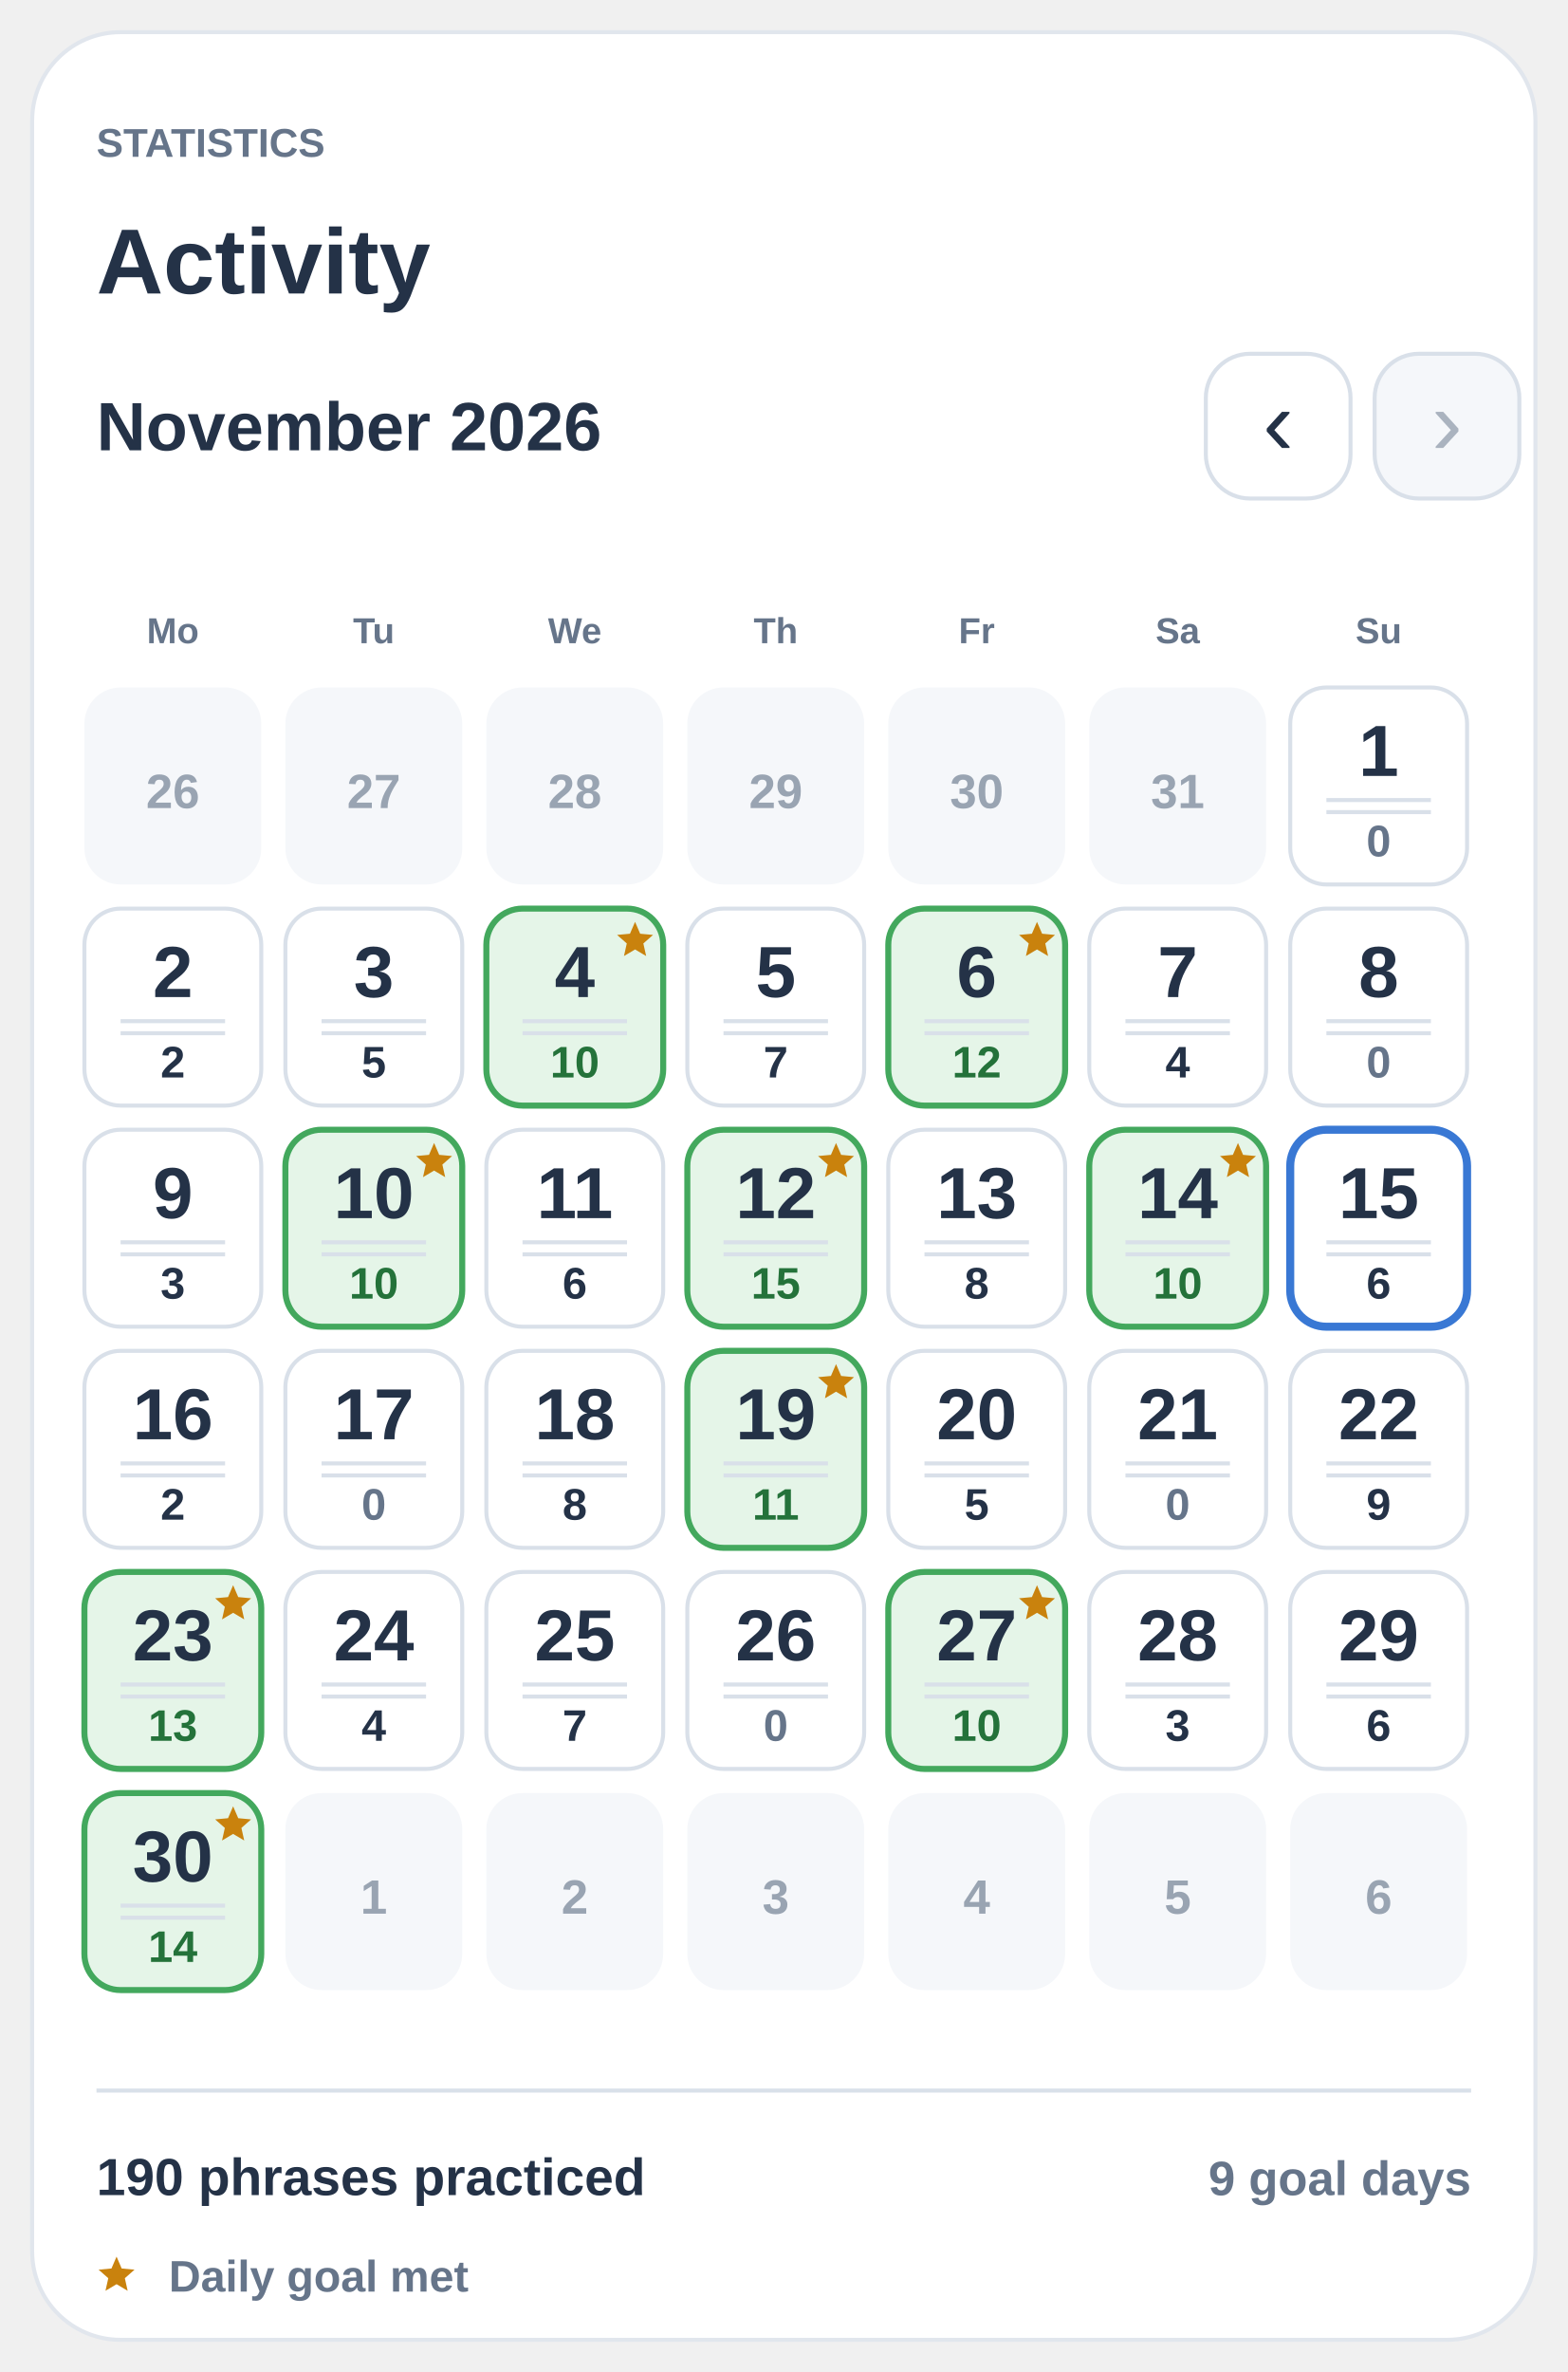
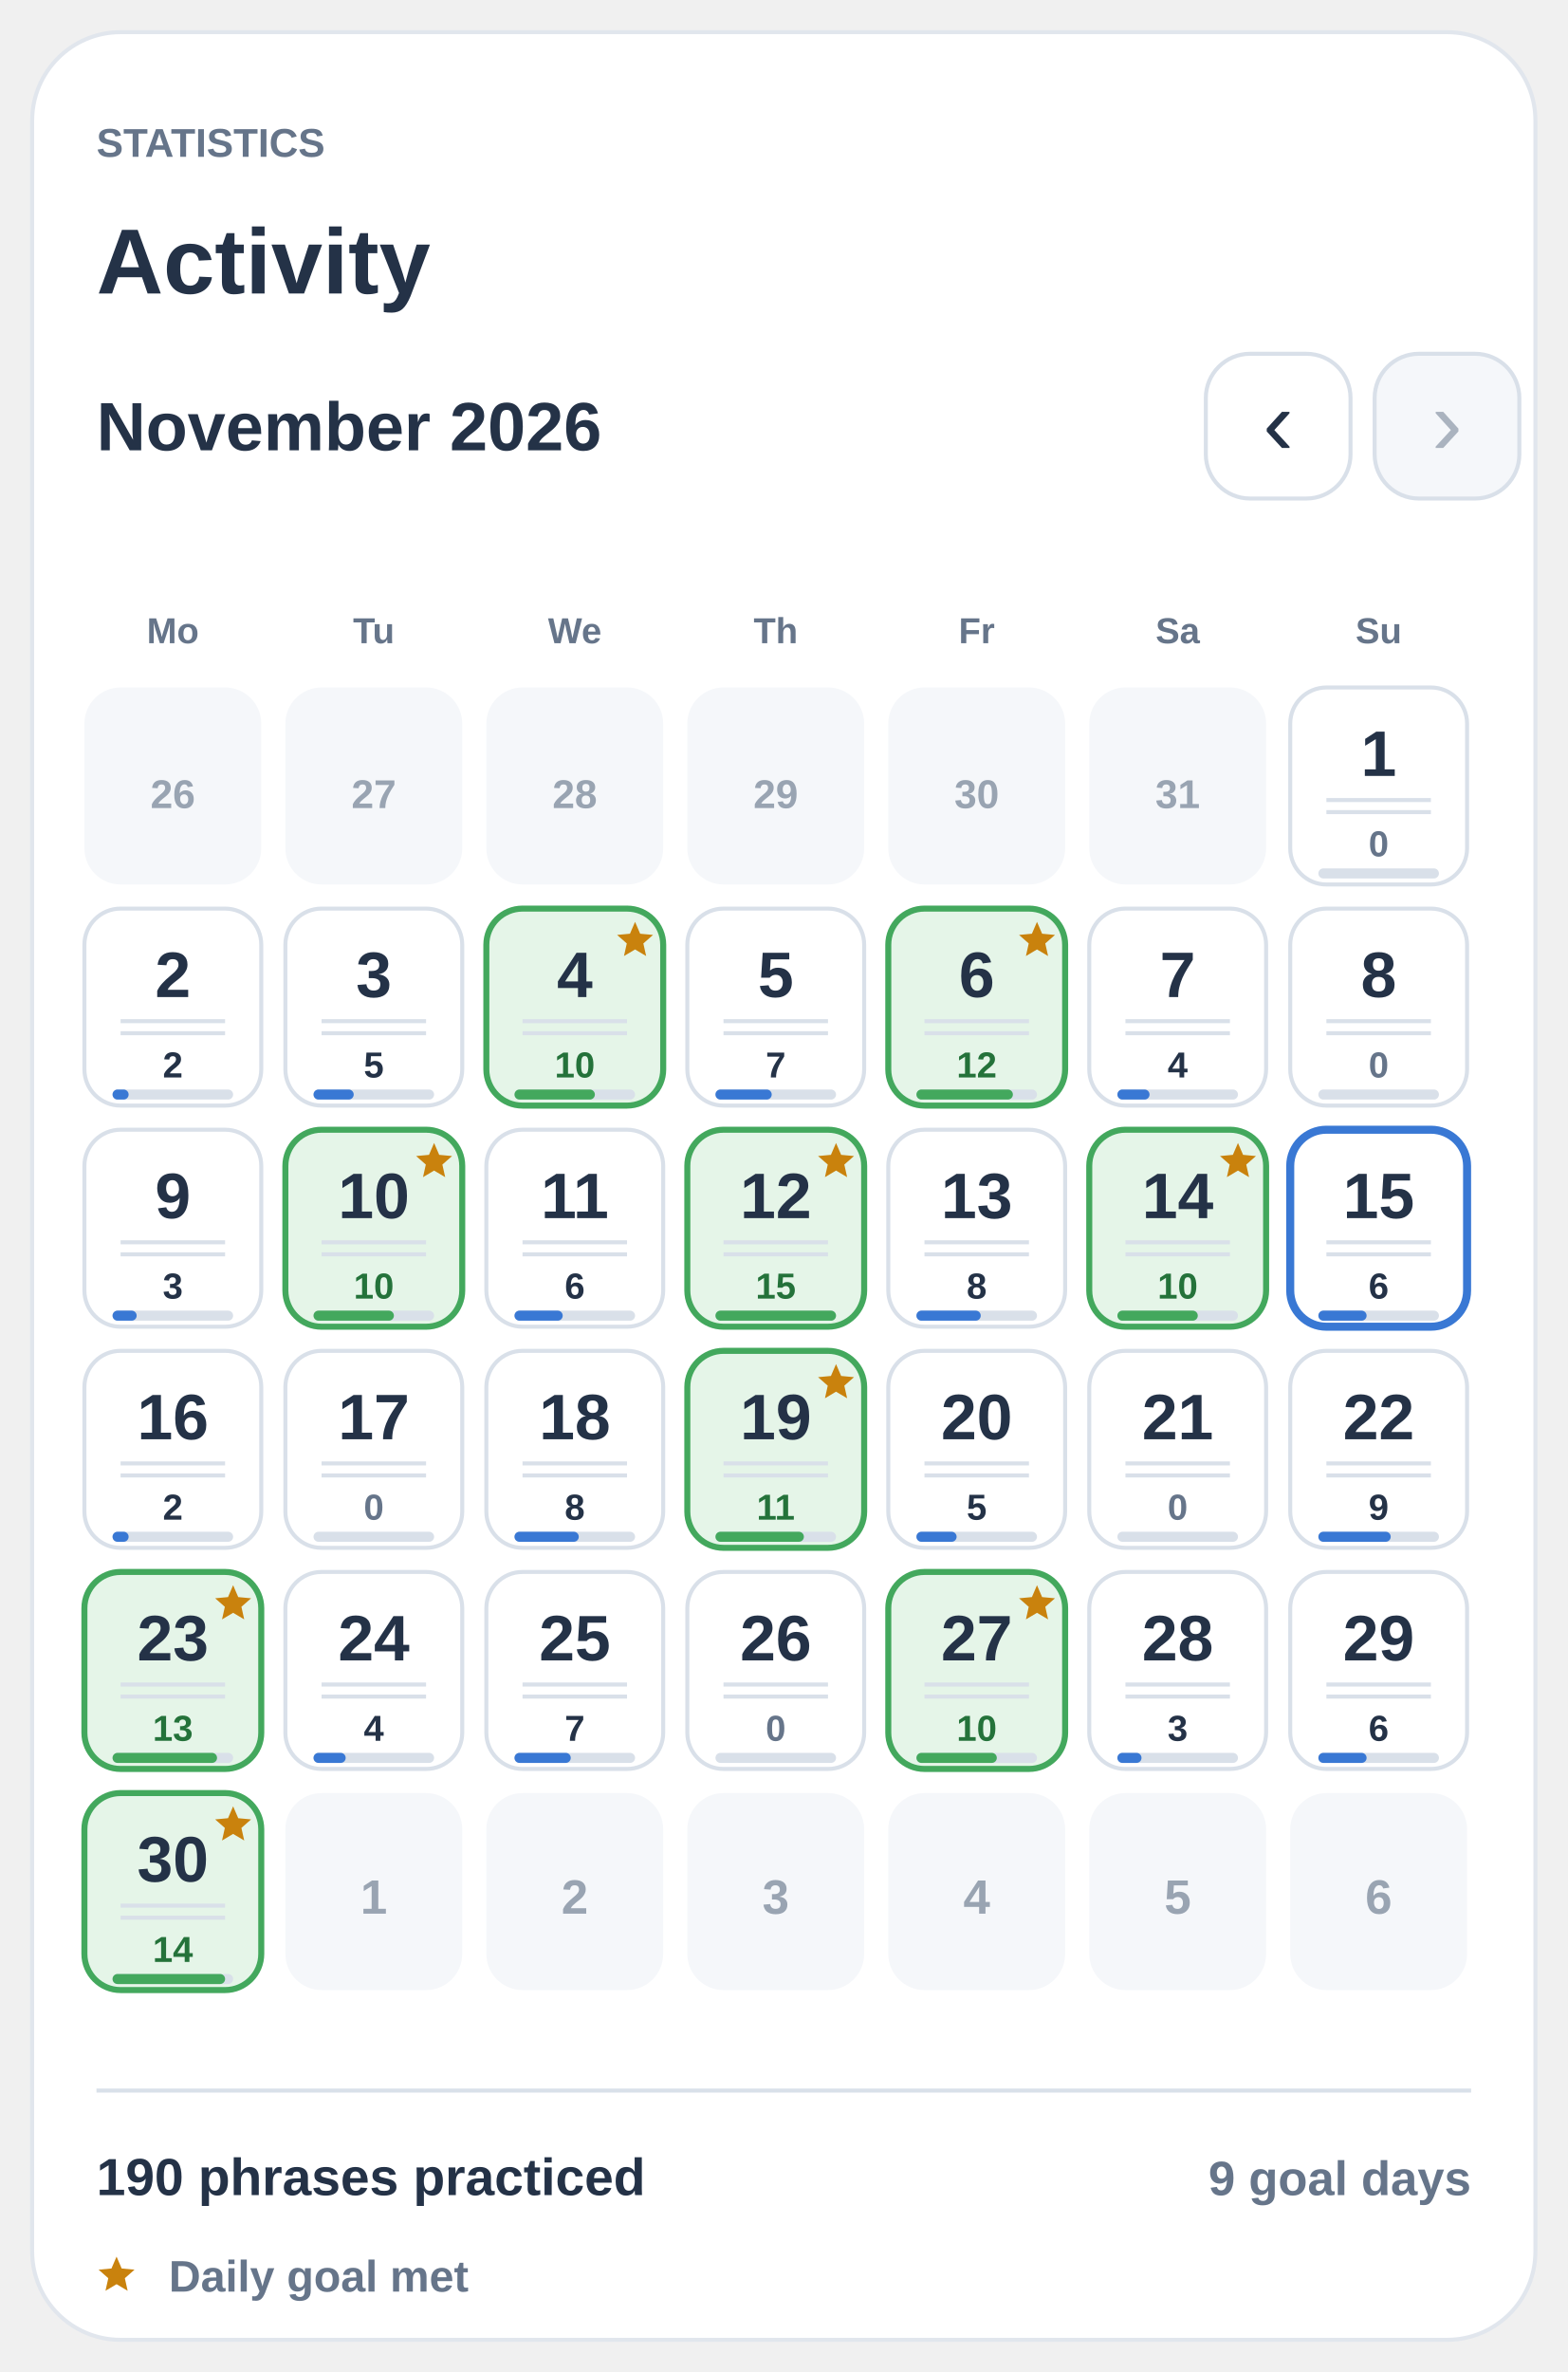
<svg xmlns="http://www.w3.org/2000/svg" viewBox="0 0 390 590" role="img" aria-labelledby="title description">
  <rect x="8" y="8" width="374" height="574" rx="22" fill="#ffffff" stroke="#e1e6ed" />
  <text x="24" y="39" fill="#66758a" font-family="Arial,sans-serif" font-size="10" font-weight="700" text-anchor="start">STATISTICS</text>
  <text x="24" y="73" fill="#243247" font-family="Arial,sans-serif" font-size="23" font-weight="700" text-anchor="start">Activity</text>
  <text x="24" y="112" fill="#243247" font-family="Arial,sans-serif" font-size="17" font-weight="700" text-anchor="start">November 2026</text>
  <g role="group" aria-label="Month navigation">
    <rect x="300" y="88" width="36" height="36" rx="11" fill="#ffffff" stroke="#d9e0e9" />
    <text x="318" y="113" fill="#243247" font-family="Arial,sans-serif" font-size="23" font-weight="400" text-anchor="middle">‹</text>
    <rect x="342" y="88" width="36" height="36" rx="11" fill="#f5f7fa" stroke="#d9e0e9" />
    <text x="360" y="113" fill="#aab3bf" font-family="Arial,sans-serif" font-size="23" font-weight="400" text-anchor="middle">›</text>
  </g>
  <g role="grid" aria-label="November 2026 practice activity">
    <text x="43" y="160" fill="#66758a" font-family="Arial,sans-serif" font-size="9" font-weight="700" text-anchor="middle">Mo</text>
    <text x="93" y="160" fill="#66758a" font-family="Arial,sans-serif" font-size="9" font-weight="700" text-anchor="middle">Tu</text>
    <text x="143" y="160" fill="#66758a" font-family="Arial,sans-serif" font-size="9" font-weight="700" text-anchor="middle">We</text>
    <text x="193" y="160" fill="#66758a" font-family="Arial,sans-serif" font-size="9" font-weight="700" text-anchor="middle">Th</text>
    <text x="243" y="160" fill="#66758a" font-family="Arial,sans-serif" font-size="9" font-weight="700" text-anchor="middle">Fr</text>
    <text x="293" y="160" fill="#66758a" font-family="Arial,sans-serif" font-size="9" font-weight="700" text-anchor="middle">Sa</text>
    <text x="343" y="160" fill="#66758a" font-family="Arial,sans-serif" font-size="9" font-weight="700" text-anchor="middle">Su</text>
    <rect x="21" y="171" width="44" height="49" rx="9" fill="#f5f7fa" />
-     <text x="43" y="201" fill="#99a4b2" font-family="Arial,sans-serif" font-size="12" font-weight="600" text-anchor="middle">26</text>
+     <text x="43" y="201" fill="#99a4b2" font-family="Arial,sans-serif" font-size="10" font-weight="600" text-anchor="middle">26</text>
    <rect x="71" y="171" width="44" height="49" rx="9" fill="#f5f7fa" />
-     <text x="93" y="201" fill="#99a4b2" font-family="Arial,sans-serif" font-size="12" font-weight="600" text-anchor="middle">27</text>
+     <text x="93" y="201" fill="#99a4b2" font-family="Arial,sans-serif" font-size="10" font-weight="600" text-anchor="middle">27</text>
    <rect x="121" y="171" width="44" height="49" rx="9" fill="#f5f7fa" />
-     <text x="143" y="201" fill="#99a4b2" font-family="Arial,sans-serif" font-size="12" font-weight="600" text-anchor="middle">28</text>
+     <text x="143" y="201" fill="#99a4b2" font-family="Arial,sans-serif" font-size="10" font-weight="600" text-anchor="middle">28</text>
    <rect x="171" y="171" width="44" height="49" rx="9" fill="#f5f7fa" />
-     <text x="193" y="201" fill="#99a4b2" font-family="Arial,sans-serif" font-size="12" font-weight="600" text-anchor="middle">29</text>
+     <text x="193" y="201" fill="#99a4b2" font-family="Arial,sans-serif" font-size="10" font-weight="600" text-anchor="middle">29</text>
    <rect x="221" y="171" width="44" height="49" rx="9" fill="#f5f7fa" />
-     <text x="243" y="201" fill="#99a4b2" font-family="Arial,sans-serif" font-size="12" font-weight="600" text-anchor="middle">30</text>
+     <text x="243" y="201" fill="#99a4b2" font-family="Arial,sans-serif" font-size="10" font-weight="600" text-anchor="middle">30</text>
    <rect x="271" y="171" width="44" height="49" rx="9" fill="#f5f7fa" />
-     <text x="293" y="201" fill="#99a4b2" font-family="Arial,sans-serif" font-size="12" font-weight="600" text-anchor="middle">31</text>
+     <text x="293" y="201" fill="#99a4b2" font-family="Arial,sans-serif" font-size="10" font-weight="600" text-anchor="middle">31</text>
    <g role="gridcell" aria-label="November 1: 0 phrases">
      <rect x="321" y="171" width="44" height="49" rx="9" fill="#ffffff" stroke="#d9e0e9" stroke-width="1" />
-       <text x="343" y="193" fill="#243247" font-family="Arial,sans-serif" font-size="18" font-weight="700" text-anchor="middle">1</text>
+       <text x="343" y="193" fill="#243247" font-family="Arial,sans-serif" font-size="16" font-weight="700" text-anchor="middle">1</text>
      <path d="M330 199H356M330 202H356" stroke="#d9e0e9" />
-       <text x="343" y="213" fill="#66758a" font-family="Arial,sans-serif" font-size="11" font-weight="600" text-anchor="middle">0</text>
+       <text x="343" y="213" fill="#66758a" font-family="Arial,sans-serif" font-size="9" font-weight="600" text-anchor="middle">0</text>
+       <rect x="328" y="216" width="30" height="2.5" rx="1.25" fill="#d9e0e9" />
+       <rect x="328" y="216" width="0.0" height="2.5" rx="1.25" fill="#3978d4" />
    </g>
    <g role="gridcell" aria-label="November 2: 2 phrases">
      <rect x="21" y="226" width="44" height="49" rx="9" fill="#ffffff" stroke="#d9e0e9" stroke-width="1" />
-       <text x="43" y="248" fill="#243247" font-family="Arial,sans-serif" font-size="18" font-weight="700" text-anchor="middle">2</text>
+       <text x="43" y="248" fill="#243247" font-family="Arial,sans-serif" font-size="16" font-weight="700" text-anchor="middle">2</text>
      <path d="M30 254H56M30 257H56" stroke="#d9e0e9" />
-       <text x="43" y="268" fill="#243247" font-family="Arial,sans-serif" font-size="11" font-weight="600" text-anchor="middle">2</text>
+       <text x="43" y="268" fill="#243247" font-family="Arial,sans-serif" font-size="9" font-weight="600" text-anchor="middle">2</text>
+       <rect x="28" y="271" width="30" height="2.5" rx="1.25" fill="#d9e0e9" />
+       <rect x="28" y="271" width="4.0" height="2.5" rx="1.25" fill="#3978d4" />
    </g>
    <g role="gridcell" aria-label="November 3: 5 phrases">
      <rect x="71" y="226" width="44" height="49" rx="9" fill="#ffffff" stroke="#d9e0e9" stroke-width="1" />
-       <text x="93" y="248" fill="#243247" font-family="Arial,sans-serif" font-size="18" font-weight="700" text-anchor="middle">3</text>
+       <text x="93" y="248" fill="#243247" font-family="Arial,sans-serif" font-size="16" font-weight="700" text-anchor="middle">3</text>
      <path d="M80 254H106M80 257H106" stroke="#d9e0e9" />
-       <text x="93" y="268" fill="#243247" font-family="Arial,sans-serif" font-size="11" font-weight="600" text-anchor="middle">5</text>
+       <text x="93" y="268" fill="#243247" font-family="Arial,sans-serif" font-size="9" font-weight="600" text-anchor="middle">5</text>
+       <rect x="78" y="271" width="30" height="2.5" rx="1.25" fill="#d9e0e9" />
+       <rect x="78" y="271" width="10.0" height="2.5" rx="1.25" fill="#3978d4" />
    </g>
    <g role="gridcell" aria-label="November 4: 10 phrases, daily goal met">
      <rect x="121" y="226" width="44" height="49" rx="9" fill="#e5f5e8" stroke="#43a85d" stroke-width="1.5" />
-       <text x="143" y="248" fill="#243247" font-family="Arial,sans-serif" font-size="18" font-weight="700" text-anchor="middle">4</text>
+       <text x="143" y="248" fill="#243247" font-family="Arial,sans-serif" font-size="16" font-weight="700" text-anchor="middle">4</text>
      <path d="M130 254H156M130 257H156" stroke="#d9e0e9" />
-       <text x="143" y="268" fill="#24723a" font-family="Arial,sans-serif" font-size="11" font-weight="600" text-anchor="middle">10</text>
+       <text x="143" y="268" fill="#24723a" font-family="Arial,sans-serif" font-size="9" font-weight="600" text-anchor="middle">10</text>
      <polygon points="158.00,229.30 159.27,232.25 162.47,232.55 160.06,234.67 160.76,237.80 158.00,236.16 155.24,237.80 155.94,234.67 153.53,232.55 156.73,232.25" fill="#c9820d" aria-hidden="true" />
+       <rect x="128" y="271" width="30" height="2.5" rx="1.25" fill="#d9e0e9" />
+       <rect x="128" y="271" width="20.0" height="2.5" rx="1.25" fill="#43a85d" />
    </g>
    <g role="gridcell" aria-label="November 5: 7 phrases">
      <rect x="171" y="226" width="44" height="49" rx="9" fill="#ffffff" stroke="#d9e0e9" stroke-width="1" />
-       <text x="193" y="248" fill="#243247" font-family="Arial,sans-serif" font-size="18" font-weight="700" text-anchor="middle">5</text>
+       <text x="193" y="248" fill="#243247" font-family="Arial,sans-serif" font-size="16" font-weight="700" text-anchor="middle">5</text>
      <path d="M180 254H206M180 257H206" stroke="#d9e0e9" />
-       <text x="193" y="268" fill="#243247" font-family="Arial,sans-serif" font-size="11" font-weight="600" text-anchor="middle">7</text>
+       <text x="193" y="268" fill="#243247" font-family="Arial,sans-serif" font-size="9" font-weight="600" text-anchor="middle">7</text>
+       <rect x="178" y="271" width="30" height="2.5" rx="1.25" fill="#d9e0e9" />
+       <rect x="178" y="271" width="14.0" height="2.5" rx="1.25" fill="#3978d4" />
    </g>
    <g role="gridcell" aria-label="November 6: 12 phrases, daily goal met">
      <rect x="221" y="226" width="44" height="49" rx="9" fill="#e5f5e8" stroke="#43a85d" stroke-width="1.5" />
-       <text x="243" y="248" fill="#243247" font-family="Arial,sans-serif" font-size="18" font-weight="700" text-anchor="middle">6</text>
+       <text x="243" y="248" fill="#243247" font-family="Arial,sans-serif" font-size="16" font-weight="700" text-anchor="middle">6</text>
      <path d="M230 254H256M230 257H256" stroke="#d9e0e9" />
-       <text x="243" y="268" fill="#24723a" font-family="Arial,sans-serif" font-size="11" font-weight="600" text-anchor="middle">12</text>
+       <text x="243" y="268" fill="#24723a" font-family="Arial,sans-serif" font-size="9" font-weight="600" text-anchor="middle">12</text>
      <polygon points="258.00,229.30 259.27,232.25 262.47,232.55 260.06,234.67 260.76,237.80 258.00,236.16 255.24,237.80 255.94,234.67 253.53,232.55 256.73,232.25" fill="#c9820d" aria-hidden="true" />
+       <rect x="228" y="271" width="30" height="2.5" rx="1.25" fill="#d9e0e9" />
+       <rect x="228" y="271" width="24.0" height="2.5" rx="1.25" fill="#43a85d" />
    </g>
    <g role="gridcell" aria-label="November 7: 4 phrases">
      <rect x="271" y="226" width="44" height="49" rx="9" fill="#ffffff" stroke="#d9e0e9" stroke-width="1" />
-       <text x="293" y="248" fill="#243247" font-family="Arial,sans-serif" font-size="18" font-weight="700" text-anchor="middle">7</text>
+       <text x="293" y="248" fill="#243247" font-family="Arial,sans-serif" font-size="16" font-weight="700" text-anchor="middle">7</text>
      <path d="M280 254H306M280 257H306" stroke="#d9e0e9" />
-       <text x="293" y="268" fill="#243247" font-family="Arial,sans-serif" font-size="11" font-weight="600" text-anchor="middle">4</text>
+       <text x="293" y="268" fill="#243247" font-family="Arial,sans-serif" font-size="9" font-weight="600" text-anchor="middle">4</text>
+       <rect x="278" y="271" width="30" height="2.5" rx="1.25" fill="#d9e0e9" />
+       <rect x="278" y="271" width="8.0" height="2.5" rx="1.25" fill="#3978d4" />
    </g>
    <g role="gridcell" aria-label="November 8: 0 phrases">
      <rect x="321" y="226" width="44" height="49" rx="9" fill="#ffffff" stroke="#d9e0e9" stroke-width="1" />
-       <text x="343" y="248" fill="#243247" font-family="Arial,sans-serif" font-size="18" font-weight="700" text-anchor="middle">8</text>
+       <text x="343" y="248" fill="#243247" font-family="Arial,sans-serif" font-size="16" font-weight="700" text-anchor="middle">8</text>
      <path d="M330 254H356M330 257H356" stroke="#d9e0e9" />
-       <text x="343" y="268" fill="#66758a" font-family="Arial,sans-serif" font-size="11" font-weight="600" text-anchor="middle">0</text>
+       <text x="343" y="268" fill="#66758a" font-family="Arial,sans-serif" font-size="9" font-weight="600" text-anchor="middle">0</text>
+       <rect x="328" y="271" width="30" height="2.5" rx="1.25" fill="#d9e0e9" />
+       <rect x="328" y="271" width="0.0" height="2.5" rx="1.25" fill="#3978d4" />
    </g>
    <g role="gridcell" aria-label="November 9: 3 phrases">
      <rect x="21" y="281" width="44" height="49" rx="9" fill="#ffffff" stroke="#d9e0e9" stroke-width="1" />
-       <text x="43" y="303" fill="#243247" font-family="Arial,sans-serif" font-size="18" font-weight="700" text-anchor="middle">9</text>
+       <text x="43" y="303" fill="#243247" font-family="Arial,sans-serif" font-size="16" font-weight="700" text-anchor="middle">9</text>
      <path d="M30 309H56M30 312H56" stroke="#d9e0e9" />
-       <text x="43" y="323" fill="#243247" font-family="Arial,sans-serif" font-size="11" font-weight="600" text-anchor="middle">3</text>
+       <text x="43" y="323" fill="#243247" font-family="Arial,sans-serif" font-size="9" font-weight="600" text-anchor="middle">3</text>
+       <rect x="28" y="326" width="30" height="2.5" rx="1.25" fill="#d9e0e9" />
+       <rect x="28" y="326" width="6.0" height="2.5" rx="1.25" fill="#3978d4" />
    </g>
    <g role="gridcell" aria-label="November 10: 10 phrases, daily goal met">
      <rect x="71" y="281" width="44" height="49" rx="9" fill="#e5f5e8" stroke="#43a85d" stroke-width="1.5" />
-       <text x="93" y="303" fill="#243247" font-family="Arial,sans-serif" font-size="18" font-weight="700" text-anchor="middle">10</text>
+       <text x="93" y="303" fill="#243247" font-family="Arial,sans-serif" font-size="16" font-weight="700" text-anchor="middle">10</text>
      <path d="M80 309H106M80 312H106" stroke="#d9e0e9" />
-       <text x="93" y="323" fill="#24723a" font-family="Arial,sans-serif" font-size="11" font-weight="600" text-anchor="middle">10</text>
+       <text x="93" y="323" fill="#24723a" font-family="Arial,sans-serif" font-size="9" font-weight="600" text-anchor="middle">10</text>
      <polygon points="108.00,284.30 109.27,287.25 112.47,287.55 110.06,289.67 110.76,292.80 108.00,291.16 105.24,292.80 105.94,289.67 103.53,287.55 106.73,287.25" fill="#c9820d" aria-hidden="true" />
+       <rect x="78" y="326" width="30" height="2.5" rx="1.25" fill="#d9e0e9" />
+       <rect x="78" y="326" width="20.0" height="2.5" rx="1.25" fill="#43a85d" />
    </g>
    <g role="gridcell" aria-label="November 11: 6 phrases">
      <rect x="121" y="281" width="44" height="49" rx="9" fill="#ffffff" stroke="#d9e0e9" stroke-width="1" />
-       <text x="143" y="303" fill="#243247" font-family="Arial,sans-serif" font-size="18" font-weight="700" text-anchor="middle">11</text>
+       <text x="143" y="303" fill="#243247" font-family="Arial,sans-serif" font-size="16" font-weight="700" text-anchor="middle">11</text>
      <path d="M130 309H156M130 312H156" stroke="#d9e0e9" />
-       <text x="143" y="323" fill="#243247" font-family="Arial,sans-serif" font-size="11" font-weight="600" text-anchor="middle">6</text>
+       <text x="143" y="323" fill="#243247" font-family="Arial,sans-serif" font-size="9" font-weight="600" text-anchor="middle">6</text>
+       <rect x="128" y="326" width="30" height="2.5" rx="1.25" fill="#d9e0e9" />
+       <rect x="128" y="326" width="12.0" height="2.5" rx="1.25" fill="#3978d4" />
    </g>
    <g role="gridcell" aria-label="November 12: 15 phrases, daily goal met">
      <rect x="171" y="281" width="44" height="49" rx="9" fill="#e5f5e8" stroke="#43a85d" stroke-width="1.5" />
-       <text x="193" y="303" fill="#243247" font-family="Arial,sans-serif" font-size="18" font-weight="700" text-anchor="middle">12</text>
+       <text x="193" y="303" fill="#243247" font-family="Arial,sans-serif" font-size="16" font-weight="700" text-anchor="middle">12</text>
      <path d="M180 309H206M180 312H206" stroke="#d9e0e9" />
-       <text x="193" y="323" fill="#24723a" font-family="Arial,sans-serif" font-size="11" font-weight="600" text-anchor="middle">15</text>
+       <text x="193" y="323" fill="#24723a" font-family="Arial,sans-serif" font-size="9" font-weight="600" text-anchor="middle">15</text>
      <polygon points="208.00,284.30 209.27,287.25 212.47,287.55 210.06,289.67 210.76,292.80 208.00,291.16 205.24,292.80 205.94,289.67 203.53,287.55 206.73,287.25" fill="#c9820d" aria-hidden="true" />
+       <rect x="178" y="326" width="30" height="2.5" rx="1.25" fill="#d9e0e9" />
+       <rect x="178" y="326" width="30.0" height="2.5" rx="1.25" fill="#43a85d" />
    </g>
    <g role="gridcell" aria-label="November 13: 8 phrases">
      <rect x="221" y="281" width="44" height="49" rx="9" fill="#ffffff" stroke="#d9e0e9" stroke-width="1" />
-       <text x="243" y="303" fill="#243247" font-family="Arial,sans-serif" font-size="18" font-weight="700" text-anchor="middle">13</text>
+       <text x="243" y="303" fill="#243247" font-family="Arial,sans-serif" font-size="16" font-weight="700" text-anchor="middle">13</text>
      <path d="M230 309H256M230 312H256" stroke="#d9e0e9" />
-       <text x="243" y="323" fill="#243247" font-family="Arial,sans-serif" font-size="11" font-weight="600" text-anchor="middle">8</text>
+       <text x="243" y="323" fill="#243247" font-family="Arial,sans-serif" font-size="9" font-weight="600" text-anchor="middle">8</text>
+       <rect x="228" y="326" width="30" height="2.5" rx="1.25" fill="#d9e0e9" />
+       <rect x="228" y="326" width="16.0" height="2.5" rx="1.25" fill="#3978d4" />
    </g>
    <g role="gridcell" aria-label="November 14: 10 phrases, daily goal met">
      <rect x="271" y="281" width="44" height="49" rx="9" fill="#e5f5e8" stroke="#43a85d" stroke-width="1.5" />
-       <text x="293" y="303" fill="#243247" font-family="Arial,sans-serif" font-size="18" font-weight="700" text-anchor="middle">14</text>
+       <text x="293" y="303" fill="#243247" font-family="Arial,sans-serif" font-size="16" font-weight="700" text-anchor="middle">14</text>
      <path d="M280 309H306M280 312H306" stroke="#d9e0e9" />
-       <text x="293" y="323" fill="#24723a" font-family="Arial,sans-serif" font-size="11" font-weight="600" text-anchor="middle">10</text>
+       <text x="293" y="323" fill="#24723a" font-family="Arial,sans-serif" font-size="9" font-weight="600" text-anchor="middle">10</text>
      <polygon points="308.00,284.30 309.27,287.25 312.47,287.55 310.06,289.67 310.76,292.80 308.00,291.16 305.24,292.80 305.94,289.67 303.53,287.55 306.73,287.25" fill="#c9820d" aria-hidden="true" />
+       <rect x="278" y="326" width="30" height="2.5" rx="1.25" fill="#d9e0e9" />
+       <rect x="278" y="326" width="20.0" height="2.5" rx="1.25" fill="#43a85d" />
    </g>
    <g role="gridcell" aria-label="November 15: 6 phrases, today">
      <rect x="321" y="281" width="44" height="49" rx="9" fill="#ffffff" stroke="#3978d4" stroke-width="2" />
-       <text x="343" y="303" fill="#243247" font-family="Arial,sans-serif" font-size="18" font-weight="700" text-anchor="middle">15</text>
+       <text x="343" y="303" fill="#243247" font-family="Arial,sans-serif" font-size="16" font-weight="700" text-anchor="middle">15</text>
      <path d="M330 309H356M330 312H356" stroke="#d9e0e9" />
-       <text x="343" y="323" fill="#243247" font-family="Arial,sans-serif" font-size="11" font-weight="600" text-anchor="middle">6</text>
+       <text x="343" y="323" fill="#243247" font-family="Arial,sans-serif" font-size="9" font-weight="600" text-anchor="middle">6</text>
+       <rect x="328" y="326" width="30" height="2.5" rx="1.25" fill="#d9e0e9" />
+       <rect x="328" y="326" width="12.0" height="2.5" rx="1.25" fill="#3978d4" />
    </g>
    <g role="gridcell" aria-label="November 16: 2 phrases">
      <rect x="21" y="336" width="44" height="49" rx="9" fill="#ffffff" stroke="#d9e0e9" stroke-width="1" />
-       <text x="43" y="358" fill="#243247" font-family="Arial,sans-serif" font-size="18" font-weight="700" text-anchor="middle">16</text>
+       <text x="43" y="358" fill="#243247" font-family="Arial,sans-serif" font-size="16" font-weight="700" text-anchor="middle">16</text>
      <path d="M30 364H56M30 367H56" stroke="#d9e0e9" />
-       <text x="43" y="378" fill="#243247" font-family="Arial,sans-serif" font-size="11" font-weight="600" text-anchor="middle">2</text>
+       <text x="43" y="378" fill="#243247" font-family="Arial,sans-serif" font-size="9" font-weight="600" text-anchor="middle">2</text>
+       <rect x="28" y="381" width="30" height="2.5" rx="1.25" fill="#d9e0e9" />
+       <rect x="28" y="381" width="4.0" height="2.5" rx="1.25" fill="#3978d4" />
    </g>
    <g role="gridcell" aria-label="November 17: 0 phrases">
      <rect x="71" y="336" width="44" height="49" rx="9" fill="#ffffff" stroke="#d9e0e9" stroke-width="1" />
-       <text x="93" y="358" fill="#243247" font-family="Arial,sans-serif" font-size="18" font-weight="700" text-anchor="middle">17</text>
+       <text x="93" y="358" fill="#243247" font-family="Arial,sans-serif" font-size="16" font-weight="700" text-anchor="middle">17</text>
      <path d="M80 364H106M80 367H106" stroke="#d9e0e9" />
-       <text x="93" y="378" fill="#66758a" font-family="Arial,sans-serif" font-size="11" font-weight="600" text-anchor="middle">0</text>
+       <text x="93" y="378" fill="#66758a" font-family="Arial,sans-serif" font-size="9" font-weight="600" text-anchor="middle">0</text>
+       <rect x="78" y="381" width="30" height="2.5" rx="1.25" fill="#d9e0e9" />
+       <rect x="78" y="381" width="0.0" height="2.5" rx="1.25" fill="#3978d4" />
    </g>
    <g role="gridcell" aria-label="November 18: 8 phrases">
      <rect x="121" y="336" width="44" height="49" rx="9" fill="#ffffff" stroke="#d9e0e9" stroke-width="1" />
-       <text x="143" y="358" fill="#243247" font-family="Arial,sans-serif" font-size="18" font-weight="700" text-anchor="middle">18</text>
+       <text x="143" y="358" fill="#243247" font-family="Arial,sans-serif" font-size="16" font-weight="700" text-anchor="middle">18</text>
      <path d="M130 364H156M130 367H156" stroke="#d9e0e9" />
-       <text x="143" y="378" fill="#243247" font-family="Arial,sans-serif" font-size="11" font-weight="600" text-anchor="middle">8</text>
+       <text x="143" y="378" fill="#243247" font-family="Arial,sans-serif" font-size="9" font-weight="600" text-anchor="middle">8</text>
+       <rect x="128" y="381" width="30" height="2.5" rx="1.25" fill="#d9e0e9" />
+       <rect x="128" y="381" width="16.0" height="2.5" rx="1.25" fill="#3978d4" />
    </g>
    <g role="gridcell" aria-label="November 19: 11 phrases, daily goal met">
      <rect x="171" y="336" width="44" height="49" rx="9" fill="#e5f5e8" stroke="#43a85d" stroke-width="1.5" />
-       <text x="193" y="358" fill="#243247" font-family="Arial,sans-serif" font-size="18" font-weight="700" text-anchor="middle">19</text>
+       <text x="193" y="358" fill="#243247" font-family="Arial,sans-serif" font-size="16" font-weight="700" text-anchor="middle">19</text>
      <path d="M180 364H206M180 367H206" stroke="#d9e0e9" />
-       <text x="193" y="378" fill="#24723a" font-family="Arial,sans-serif" font-size="11" font-weight="600" text-anchor="middle">11</text>
+       <text x="193" y="378" fill="#24723a" font-family="Arial,sans-serif" font-size="9" font-weight="600" text-anchor="middle">11</text>
      <polygon points="208.00,339.30 209.27,342.25 212.47,342.55 210.06,344.67 210.76,347.80 208.00,346.16 205.24,347.80 205.94,344.67 203.53,342.55 206.73,342.25" fill="#c9820d" aria-hidden="true" />
+       <rect x="178" y="381" width="30" height="2.5" rx="1.25" fill="#d9e0e9" />
+       <rect x="178" y="381" width="22.0" height="2.5" rx="1.25" fill="#43a85d" />
    </g>
    <g role="gridcell" aria-label="November 20: 5 phrases">
      <rect x="221" y="336" width="44" height="49" rx="9" fill="#ffffff" stroke="#d9e0e9" stroke-width="1" />
-       <text x="243" y="358" fill="#243247" font-family="Arial,sans-serif" font-size="18" font-weight="700" text-anchor="middle">20</text>
+       <text x="243" y="358" fill="#243247" font-family="Arial,sans-serif" font-size="16" font-weight="700" text-anchor="middle">20</text>
      <path d="M230 364H256M230 367H256" stroke="#d9e0e9" />
-       <text x="243" y="378" fill="#243247" font-family="Arial,sans-serif" font-size="11" font-weight="600" text-anchor="middle">5</text>
+       <text x="243" y="378" fill="#243247" font-family="Arial,sans-serif" font-size="9" font-weight="600" text-anchor="middle">5</text>
+       <rect x="228" y="381" width="30" height="2.5" rx="1.25" fill="#d9e0e9" />
+       <rect x="228" y="381" width="10.0" height="2.5" rx="1.25" fill="#3978d4" />
    </g>
    <g role="gridcell" aria-label="November 21: 0 phrases">
      <rect x="271" y="336" width="44" height="49" rx="9" fill="#ffffff" stroke="#d9e0e9" stroke-width="1" />
-       <text x="293" y="358" fill="#243247" font-family="Arial,sans-serif" font-size="18" font-weight="700" text-anchor="middle">21</text>
+       <text x="293" y="358" fill="#243247" font-family="Arial,sans-serif" font-size="16" font-weight="700" text-anchor="middle">21</text>
      <path d="M280 364H306M280 367H306" stroke="#d9e0e9" />
-       <text x="293" y="378" fill="#66758a" font-family="Arial,sans-serif" font-size="11" font-weight="600" text-anchor="middle">0</text>
+       <text x="293" y="378" fill="#66758a" font-family="Arial,sans-serif" font-size="9" font-weight="600" text-anchor="middle">0</text>
+       <rect x="278" y="381" width="30" height="2.5" rx="1.25" fill="#d9e0e9" />
+       <rect x="278" y="381" width="0.0" height="2.5" rx="1.25" fill="#3978d4" />
    </g>
    <g role="gridcell" aria-label="November 22: 9 phrases">
      <rect x="321" y="336" width="44" height="49" rx="9" fill="#ffffff" stroke="#d9e0e9" stroke-width="1" />
-       <text x="343" y="358" fill="#243247" font-family="Arial,sans-serif" font-size="18" font-weight="700" text-anchor="middle">22</text>
+       <text x="343" y="358" fill="#243247" font-family="Arial,sans-serif" font-size="16" font-weight="700" text-anchor="middle">22</text>
      <path d="M330 364H356M330 367H356" stroke="#d9e0e9" />
-       <text x="343" y="378" fill="#243247" font-family="Arial,sans-serif" font-size="11" font-weight="600" text-anchor="middle">9</text>
+       <text x="343" y="378" fill="#243247" font-family="Arial,sans-serif" font-size="9" font-weight="600" text-anchor="middle">9</text>
+       <rect x="328" y="381" width="30" height="2.5" rx="1.25" fill="#d9e0e9" />
+       <rect x="328" y="381" width="18.0" height="2.5" rx="1.25" fill="#3978d4" />
    </g>
    <g role="gridcell" aria-label="November 23: 13 phrases, daily goal met">
      <rect x="21" y="391" width="44" height="49" rx="9" fill="#e5f5e8" stroke="#43a85d" stroke-width="1.5" />
-       <text x="43" y="413" fill="#243247" font-family="Arial,sans-serif" font-size="18" font-weight="700" text-anchor="middle">23</text>
+       <text x="43" y="413" fill="#243247" font-family="Arial,sans-serif" font-size="16" font-weight="700" text-anchor="middle">23</text>
      <path d="M30 419H56M30 422H56" stroke="#d9e0e9" />
-       <text x="43" y="433" fill="#24723a" font-family="Arial,sans-serif" font-size="11" font-weight="600" text-anchor="middle">13</text>
+       <text x="43" y="433" fill="#24723a" font-family="Arial,sans-serif" font-size="9" font-weight="600" text-anchor="middle">13</text>
      <polygon points="58.00,394.30 59.27,397.25 62.47,397.55 60.06,399.67 60.76,402.80 58.00,401.16 55.24,402.80 55.94,399.67 53.53,397.55 56.73,397.25" fill="#c9820d" aria-hidden="true" />
+       <rect x="28" y="436" width="30" height="2.5" rx="1.25" fill="#d9e0e9" />
+       <rect x="28" y="436" width="26.0" height="2.5" rx="1.25" fill="#43a85d" />
    </g>
    <g role="gridcell" aria-label="November 24: 4 phrases">
      <rect x="71" y="391" width="44" height="49" rx="9" fill="#ffffff" stroke="#d9e0e9" stroke-width="1" />
-       <text x="93" y="413" fill="#243247" font-family="Arial,sans-serif" font-size="18" font-weight="700" text-anchor="middle">24</text>
+       <text x="93" y="413" fill="#243247" font-family="Arial,sans-serif" font-size="16" font-weight="700" text-anchor="middle">24</text>
      <path d="M80 419H106M80 422H106" stroke="#d9e0e9" />
-       <text x="93" y="433" fill="#243247" font-family="Arial,sans-serif" font-size="11" font-weight="600" text-anchor="middle">4</text>
+       <text x="93" y="433" fill="#243247" font-family="Arial,sans-serif" font-size="9" font-weight="600" text-anchor="middle">4</text>
+       <rect x="78" y="436" width="30" height="2.5" rx="1.25" fill="#d9e0e9" />
+       <rect x="78" y="436" width="8.0" height="2.5" rx="1.25" fill="#3978d4" />
    </g>
    <g role="gridcell" aria-label="November 25: 7 phrases">
      <rect x="121" y="391" width="44" height="49" rx="9" fill="#ffffff" stroke="#d9e0e9" stroke-width="1" />
-       <text x="143" y="413" fill="#243247" font-family="Arial,sans-serif" font-size="18" font-weight="700" text-anchor="middle">25</text>
+       <text x="143" y="413" fill="#243247" font-family="Arial,sans-serif" font-size="16" font-weight="700" text-anchor="middle">25</text>
      <path d="M130 419H156M130 422H156" stroke="#d9e0e9" />
-       <text x="143" y="433" fill="#243247" font-family="Arial,sans-serif" font-size="11" font-weight="600" text-anchor="middle">7</text>
+       <text x="143" y="433" fill="#243247" font-family="Arial,sans-serif" font-size="9" font-weight="600" text-anchor="middle">7</text>
+       <rect x="128" y="436" width="30" height="2.5" rx="1.25" fill="#d9e0e9" />
+       <rect x="128" y="436" width="14.0" height="2.5" rx="1.25" fill="#3978d4" />
    </g>
    <g role="gridcell" aria-label="November 26: 0 phrases">
      <rect x="171" y="391" width="44" height="49" rx="9" fill="#ffffff" stroke="#d9e0e9" stroke-width="1" />
-       <text x="193" y="413" fill="#243247" font-family="Arial,sans-serif" font-size="18" font-weight="700" text-anchor="middle">26</text>
+       <text x="193" y="413" fill="#243247" font-family="Arial,sans-serif" font-size="16" font-weight="700" text-anchor="middle">26</text>
      <path d="M180 419H206M180 422H206" stroke="#d9e0e9" />
-       <text x="193" y="433" fill="#66758a" font-family="Arial,sans-serif" font-size="11" font-weight="600" text-anchor="middle">0</text>
+       <text x="193" y="433" fill="#66758a" font-family="Arial,sans-serif" font-size="9" font-weight="600" text-anchor="middle">0</text>
+       <rect x="178" y="436" width="30" height="2.5" rx="1.25" fill="#d9e0e9" />
+       <rect x="178" y="436" width="0.0" height="2.5" rx="1.25" fill="#3978d4" />
    </g>
    <g role="gridcell" aria-label="November 27: 10 phrases, daily goal met">
      <rect x="221" y="391" width="44" height="49" rx="9" fill="#e5f5e8" stroke="#43a85d" stroke-width="1.5" />
-       <text x="243" y="413" fill="#243247" font-family="Arial,sans-serif" font-size="18" font-weight="700" text-anchor="middle">27</text>
+       <text x="243" y="413" fill="#243247" font-family="Arial,sans-serif" font-size="16" font-weight="700" text-anchor="middle">27</text>
      <path d="M230 419H256M230 422H256" stroke="#d9e0e9" />
-       <text x="243" y="433" fill="#24723a" font-family="Arial,sans-serif" font-size="11" font-weight="600" text-anchor="middle">10</text>
+       <text x="243" y="433" fill="#24723a" font-family="Arial,sans-serif" font-size="9" font-weight="600" text-anchor="middle">10</text>
      <polygon points="258.00,394.30 259.27,397.25 262.47,397.55 260.06,399.67 260.76,402.80 258.00,401.16 255.24,402.80 255.94,399.67 253.53,397.55 256.73,397.25" fill="#c9820d" aria-hidden="true" />
+       <rect x="228" y="436" width="30" height="2.5" rx="1.25" fill="#d9e0e9" />
+       <rect x="228" y="436" width="20.0" height="2.5" rx="1.25" fill="#43a85d" />
    </g>
    <g role="gridcell" aria-label="November 28: 3 phrases">
      <rect x="271" y="391" width="44" height="49" rx="9" fill="#ffffff" stroke="#d9e0e9" stroke-width="1" />
-       <text x="293" y="413" fill="#243247" font-family="Arial,sans-serif" font-size="18" font-weight="700" text-anchor="middle">28</text>
+       <text x="293" y="413" fill="#243247" font-family="Arial,sans-serif" font-size="16" font-weight="700" text-anchor="middle">28</text>
      <path d="M280 419H306M280 422H306" stroke="#d9e0e9" />
-       <text x="293" y="433" fill="#243247" font-family="Arial,sans-serif" font-size="11" font-weight="600" text-anchor="middle">3</text>
+       <text x="293" y="433" fill="#243247" font-family="Arial,sans-serif" font-size="9" font-weight="600" text-anchor="middle">3</text>
+       <rect x="278" y="436" width="30" height="2.5" rx="1.25" fill="#d9e0e9" />
+       <rect x="278" y="436" width="6.0" height="2.5" rx="1.25" fill="#3978d4" />
    </g>
    <g role="gridcell" aria-label="November 29: 6 phrases">
      <rect x="321" y="391" width="44" height="49" rx="9" fill="#ffffff" stroke="#d9e0e9" stroke-width="1" />
-       <text x="343" y="413" fill="#243247" font-family="Arial,sans-serif" font-size="18" font-weight="700" text-anchor="middle">29</text>
+       <text x="343" y="413" fill="#243247" font-family="Arial,sans-serif" font-size="16" font-weight="700" text-anchor="middle">29</text>
      <path d="M330 419H356M330 422H356" stroke="#d9e0e9" />
-       <text x="343" y="433" fill="#243247" font-family="Arial,sans-serif" font-size="11" font-weight="600" text-anchor="middle">6</text>
+       <text x="343" y="433" fill="#243247" font-family="Arial,sans-serif" font-size="9" font-weight="600" text-anchor="middle">6</text>
+       <rect x="328" y="436" width="30" height="2.5" rx="1.25" fill="#d9e0e9" />
+       <rect x="328" y="436" width="12.0" height="2.5" rx="1.25" fill="#3978d4" />
    </g>
    <g role="gridcell" aria-label="November 30: 14 phrases, daily goal met">
      <rect x="21" y="446" width="44" height="49" rx="9" fill="#e5f5e8" stroke="#43a85d" stroke-width="1.5" />
-       <text x="43" y="468" fill="#243247" font-family="Arial,sans-serif" font-size="18" font-weight="700" text-anchor="middle">30</text>
+       <text x="43" y="468" fill="#243247" font-family="Arial,sans-serif" font-size="16" font-weight="700" text-anchor="middle">30</text>
      <path d="M30 474H56M30 477H56" stroke="#d9e0e9" />
-       <text x="43" y="488" fill="#24723a" font-family="Arial,sans-serif" font-size="11" font-weight="600" text-anchor="middle">14</text>
+       <text x="43" y="488" fill="#24723a" font-family="Arial,sans-serif" font-size="9" font-weight="600" text-anchor="middle">14</text>
      <polygon points="58.00,449.30 59.27,452.25 62.47,452.55 60.06,454.67 60.76,457.80 58.00,456.16 55.24,457.80 55.94,454.67 53.53,452.55 56.73,452.25" fill="#c9820d" aria-hidden="true" />
+       <rect x="28" y="491" width="30" height="2.5" rx="1.25" fill="#d9e0e9" />
+       <rect x="28" y="491" width="28.0" height="2.5" rx="1.25" fill="#43a85d" />
    </g>
    <rect x="71" y="446" width="44" height="49" rx="9" fill="#f5f7fa" />
    <text x="93" y="476" fill="#99a4b2" font-family="Arial,sans-serif" font-size="12" font-weight="600" text-anchor="middle">1</text>
    <rect x="121" y="446" width="44" height="49" rx="9" fill="#f5f7fa" />
    <text x="143" y="476" fill="#99a4b2" font-family="Arial,sans-serif" font-size="12" font-weight="600" text-anchor="middle">2</text>
    <rect x="171" y="446" width="44" height="49" rx="9" fill="#f5f7fa" />
    <text x="193" y="476" fill="#99a4b2" font-family="Arial,sans-serif" font-size="12" font-weight="600" text-anchor="middle">3</text>
    <rect x="221" y="446" width="44" height="49" rx="9" fill="#f5f7fa" />
    <text x="243" y="476" fill="#99a4b2" font-family="Arial,sans-serif" font-size="12" font-weight="600" text-anchor="middle">4</text>
    <rect x="271" y="446" width="44" height="49" rx="9" fill="#f5f7fa" />
    <text x="293" y="476" fill="#99a4b2" font-family="Arial,sans-serif" font-size="12" font-weight="600" text-anchor="middle">5</text>
    <rect x="321" y="446" width="44" height="49" rx="9" fill="#f5f7fa" />
    <text x="343" y="476" fill="#99a4b2" font-family="Arial,sans-serif" font-size="12" font-weight="600" text-anchor="middle">6</text>
  </g>
  <path d="M24 520h342" stroke="#d9e0e9" />
  <text x="24" y="546" fill="#243247" font-family="Arial,sans-serif" font-size="13" font-weight="700" text-anchor="start">190 phrases practiced</text>
  <text x="366" y="546" fill="#66758a" font-family="Arial,sans-serif" font-size="12" font-weight="600" text-anchor="end">9 goal days</text>
  <polygon points="29.00,561.30 30.27,564.25 33.47,564.55 31.06,566.67 31.76,569.80 29.00,568.16 26.24,569.80 26.94,566.67 24.53,564.55 27.73,564.25" fill="#c9820d" aria-hidden="true" />
  <text x="42" y="570" fill="#66758a" font-family="Arial,sans-serif" font-size="11" font-weight="600" text-anchor="start">Daily goal met</text>
</svg>
